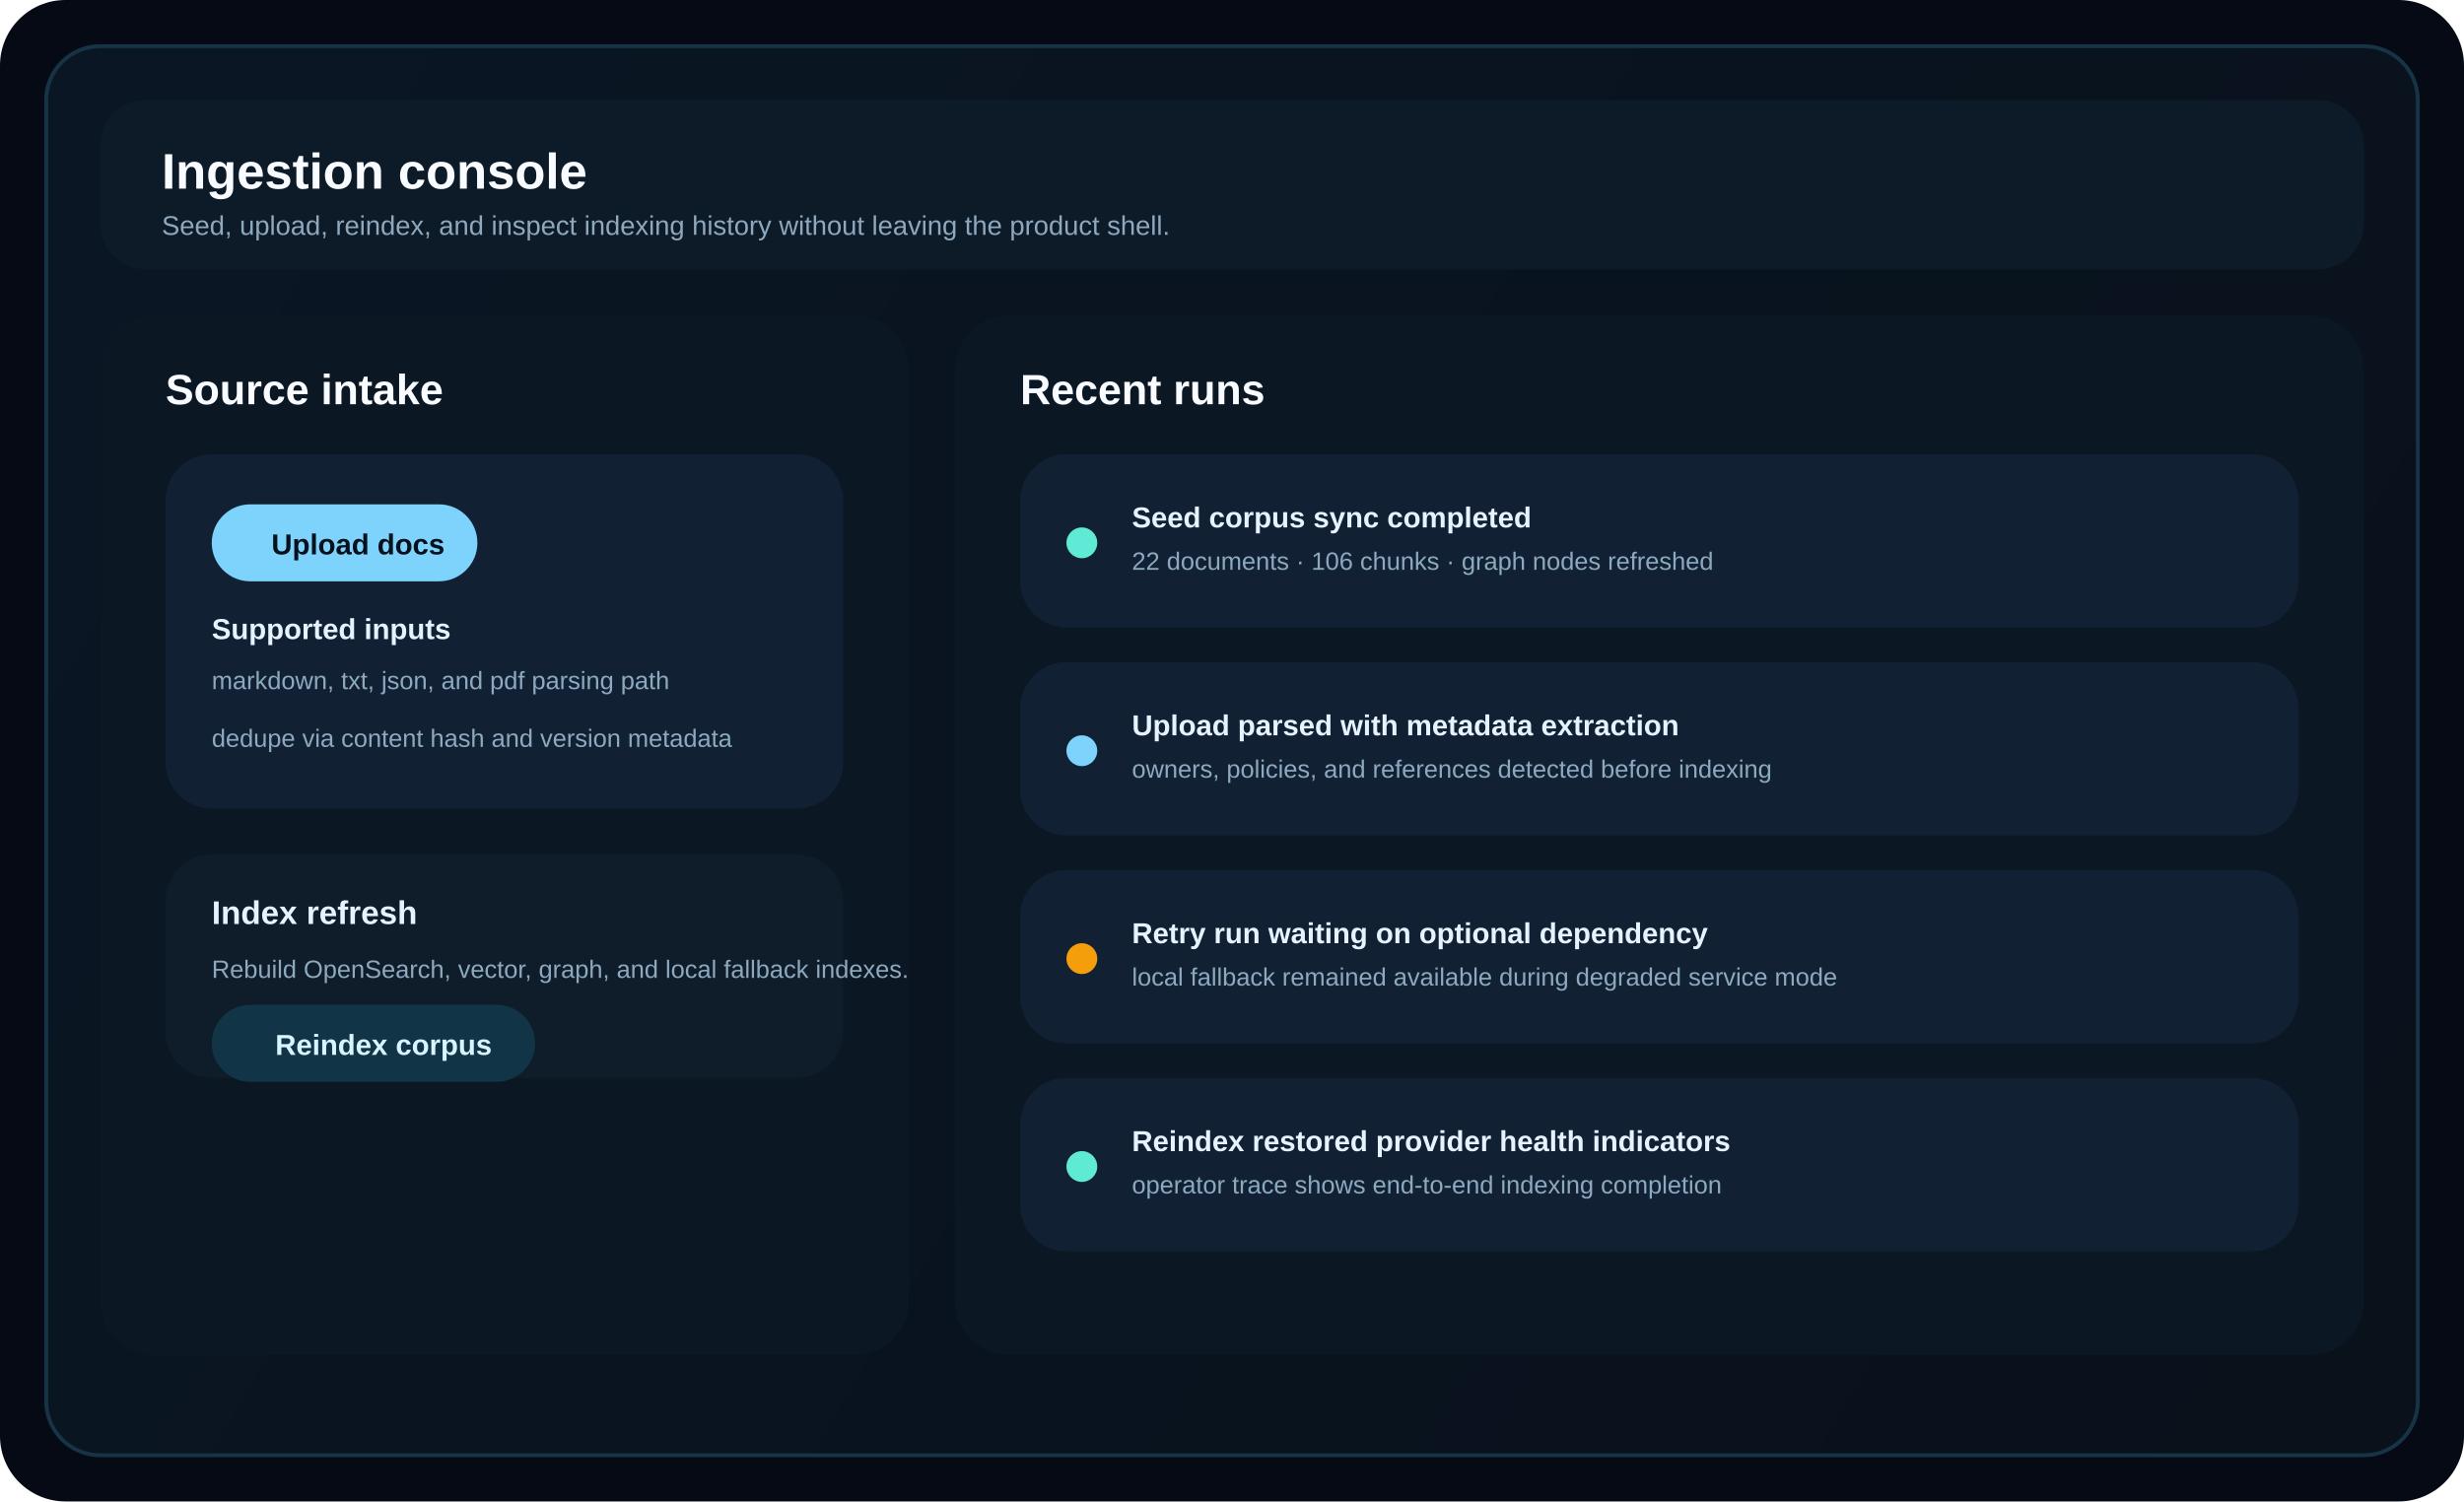
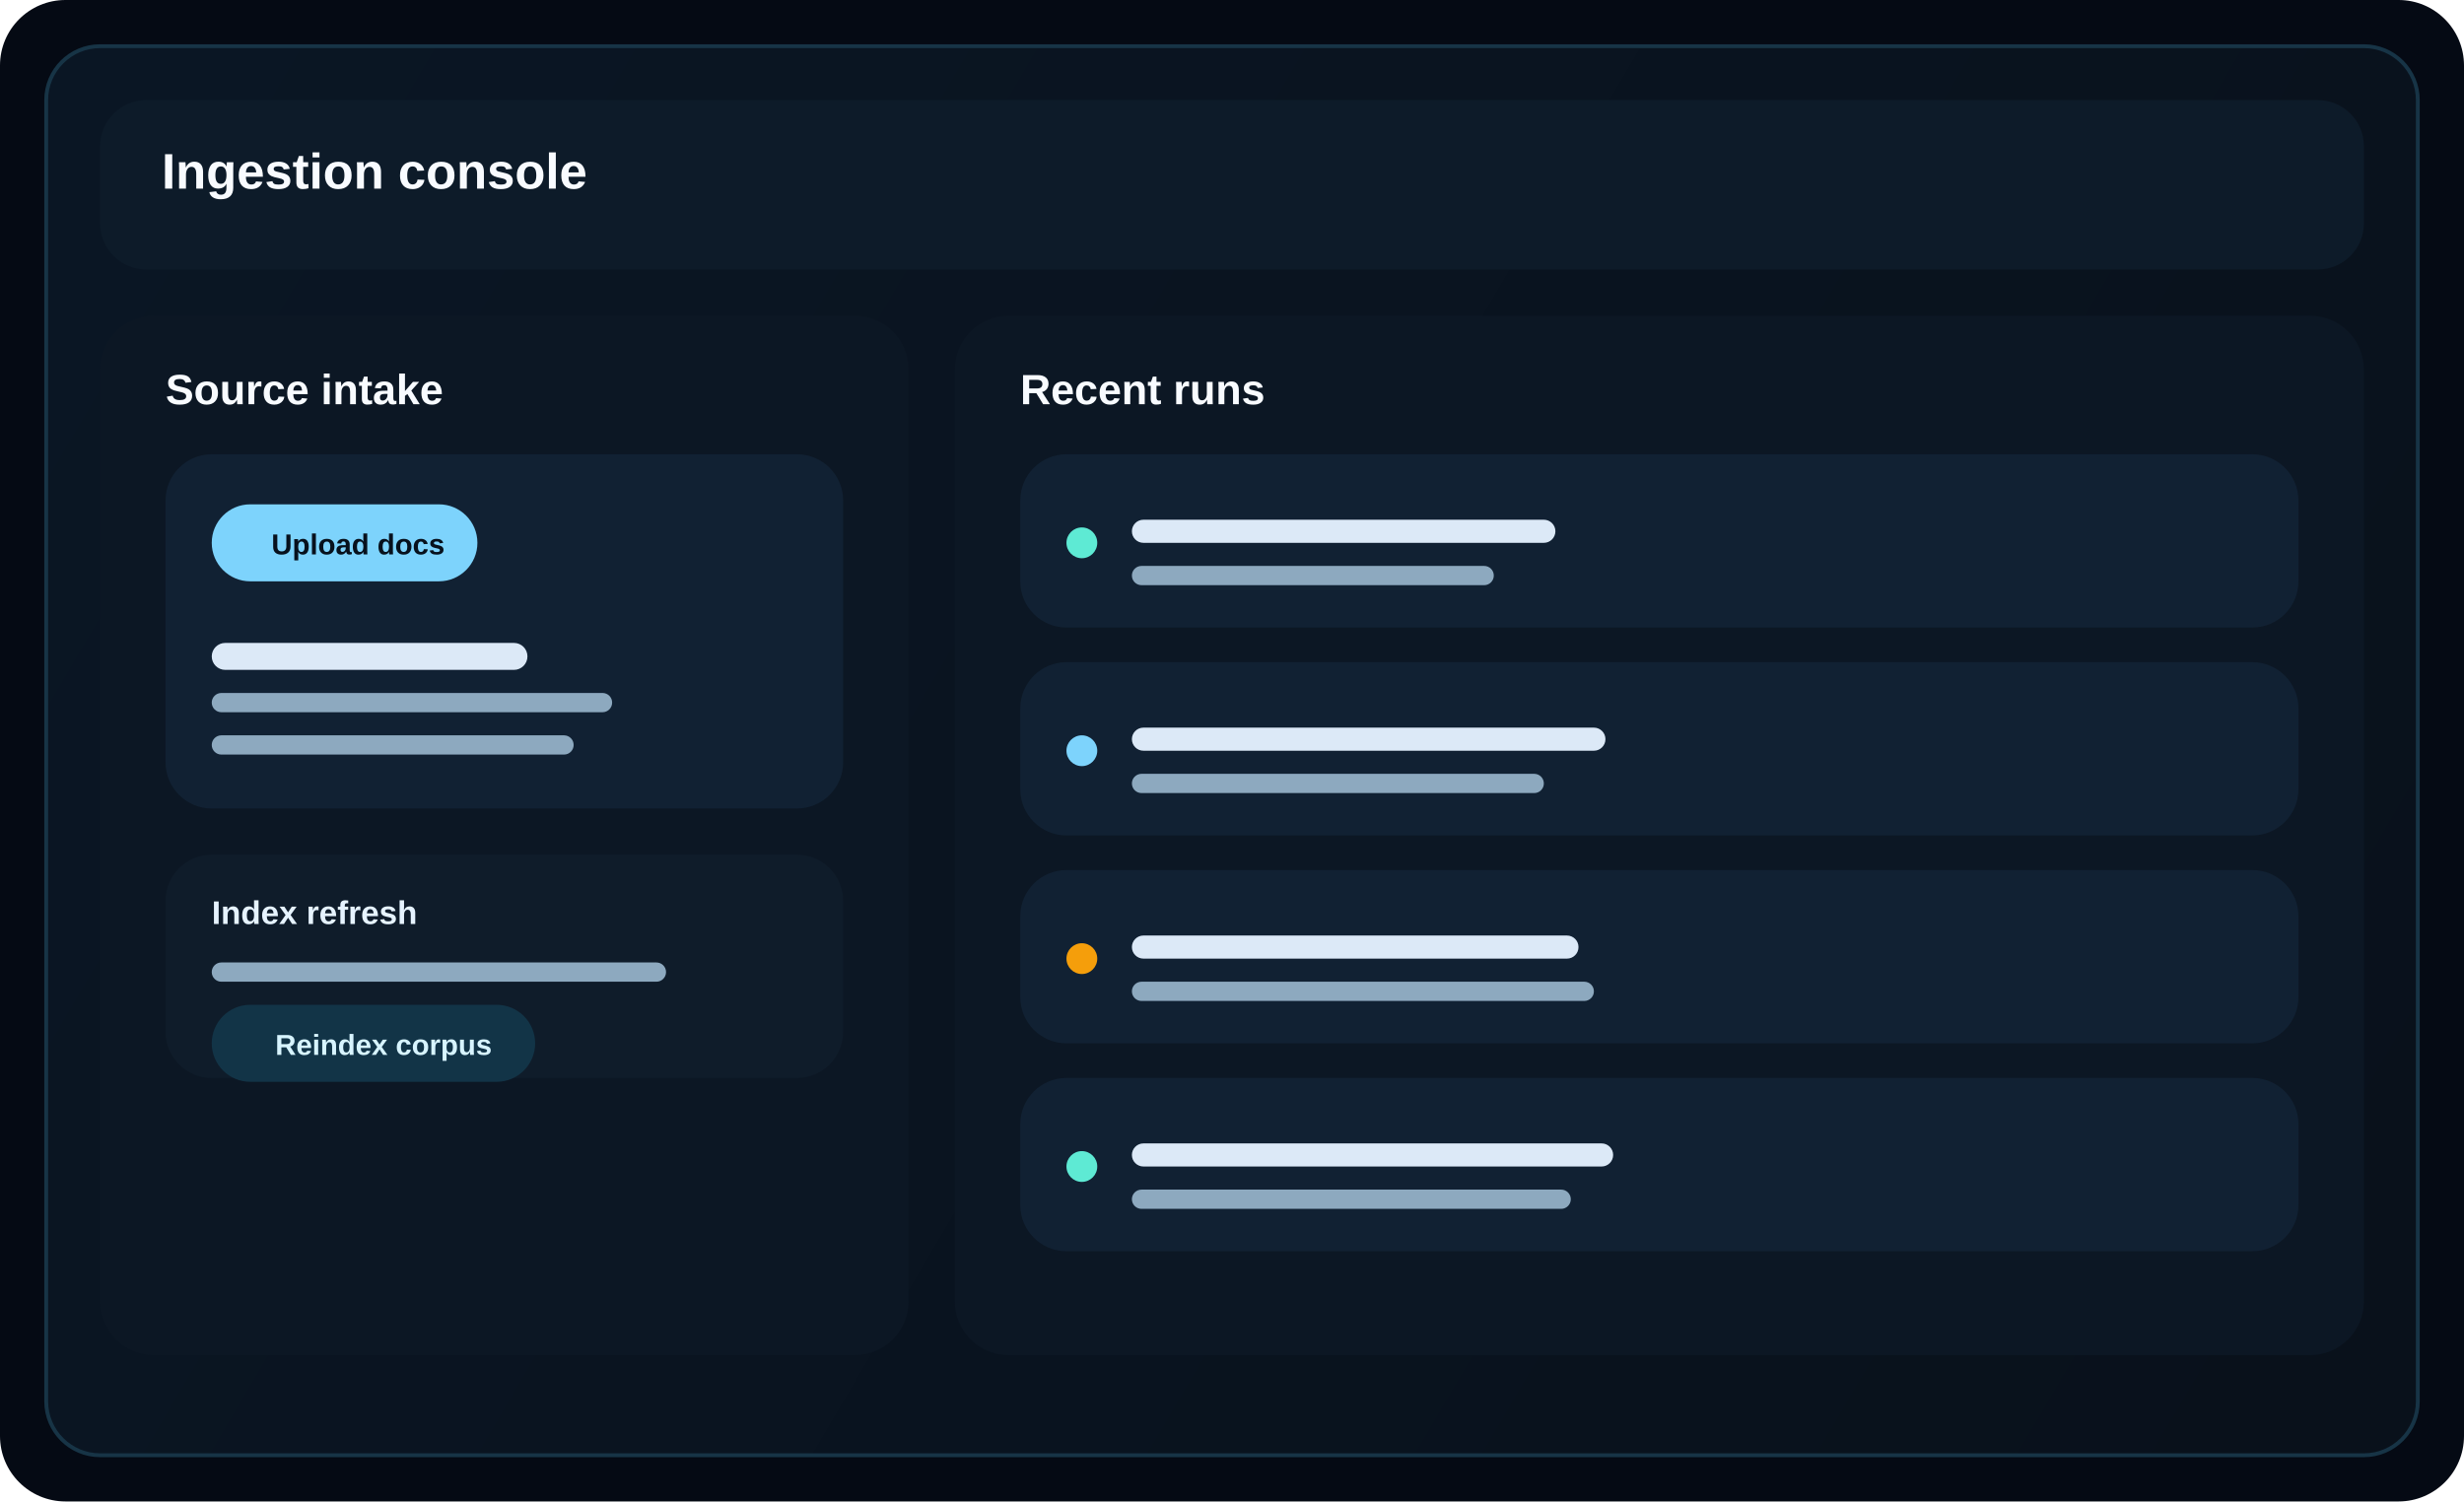
<svg xmlns="http://www.w3.org/2000/svg" width="1280" height="780" viewBox="0 0 1280 780" fill="none">
  <defs>
    <linearGradient id="ingestBg" x1="56" y1="48" x2="1218" y2="732" gradientUnits="userSpaceOnUse">
      <stop stop-color="#0A1624" />
      <stop offset="1" stop-color="#09111B" />
    </linearGradient>
  </defs>
  <rect width="1280" height="780" rx="34" fill="#050A14" />
  <rect x="24" y="24" width="1232" height="732" rx="28" fill="url(#ingestBg)" stroke="#173446" stroke-width="2" />
  <rect x="52" y="52" width="1176" height="88" rx="24" fill="#0D1B29" />
  <rect x="52" y="164" width="420" height="540" rx="28" fill="#0C1724" />
  <rect x="496" y="164" width="732" height="540" rx="28" fill="#0C1724" />
  <text x="84" y="98" fill="#F8FBFF" font-family="Segoe UI, Arial, sans-serif" font-size="26" font-weight="700">Ingestion console</text>
-   <text x="84" y="122" fill="#8EA8BD" font-family="Segoe UI, Arial, sans-serif" font-size="14">Seed, upload, reindex, and inspect indexing history without leaving the product shell.</text>
  <text x="86" y="210" fill="#F8FBFF" font-family="Segoe UI, Arial, sans-serif" font-size="22" font-weight="700">Source intake</text>
  <rect x="86" y="236" width="352" height="184" rx="24" fill="#112133" />
  <rect x="110" y="262" width="138" height="40" rx="20" fill="#7DD3FC" />
  <text x="141" y="288" fill="#07111D" font-family="Segoe UI, Arial, sans-serif" font-size="15" font-weight="700">Upload docs</text>
-   <text x="110" y="332" fill="#E6F3FF" font-family="Segoe UI, Arial, sans-serif" font-size="15" font-weight="700">Supported inputs</text>
-   <text x="110" y="358" fill="#8DA9BF" font-family="Segoe UI, Arial, sans-serif" font-size="13">markdown, txt, json, and pdf parsing path</text>
-   <text x="110" y="388" fill="#8DA9BF" font-family="Segoe UI, Arial, sans-serif" font-size="13">dedupe via content hash and version metadata</text>
+   <rect x="110" y="334" width="164" height="14" rx="7" fill="#DCE9F7" />
+   <rect x="110" y="360" width="208" height="10" rx="5" fill="#8DA9BF" />
+   <rect x="110" y="382" width="188" height="10" rx="5" fill="#8DA9BF" />
  <rect x="86" y="444" width="352" height="116" rx="24" fill="#0F1C2A" />
  <text x="110" y="480" fill="#E6F3FF" font-family="Segoe UI, Arial, sans-serif" font-size="17" font-weight="700">Index refresh</text>
-   <text x="110" y="508" fill="#8DA9BF" font-family="Segoe UI, Arial, sans-serif" font-size="13">Rebuild OpenSearch, vector, graph, and local fallback indexes.</text>
+   <rect x="110" y="500" width="236" height="10" rx="5" fill="#8DA9BF" />
  <rect x="110" y="522" width="168" height="40" rx="20" fill="#123447" />
  <text x="143" y="548" fill="#D7F4FF" font-family="Segoe UI, Arial, sans-serif" font-size="15" font-weight="700">Reindex corpus</text>
  <text x="530" y="210" fill="#F8FBFF" font-family="Segoe UI, Arial, sans-serif" font-size="22" font-weight="700">Recent runs</text>
  <rect x="530" y="236" width="664" height="90" rx="24" fill="#112133" />
  <rect x="530" y="344" width="664" height="90" rx="24" fill="#112133" />
  <rect x="530" y="452" width="664" height="90" rx="24" fill="#112133" />
  <rect x="530" y="560" width="664" height="90" rx="24" fill="#112133" />
  <circle cx="562" cy="282" r="8" fill="#5EEAD4" />
  <circle cx="562" cy="390" r="8" fill="#7DD3FC" />
  <circle cx="562" cy="498" r="8" fill="#F59E0B" />
  <circle cx="562" cy="606" r="8" fill="#5EEAD4" />
-   <text x="588" y="274" fill="#E6F3FF" font-family="Segoe UI, Arial, sans-serif" font-size="15" font-weight="700">Seed corpus sync completed</text>
-   <text x="588" y="296" fill="#8DA9BF" font-family="Segoe UI, Arial, sans-serif" font-size="13">22 documents · 106 chunks · graph nodes refreshed</text>
-   <text x="588" y="382" fill="#E6F3FF" font-family="Segoe UI, Arial, sans-serif" font-size="15" font-weight="700">Upload parsed with metadata extraction</text>
-   <text x="588" y="404" fill="#8DA9BF" font-family="Segoe UI, Arial, sans-serif" font-size="13">owners, policies, and references detected before indexing</text>
-   <text x="588" y="490" fill="#E6F3FF" font-family="Segoe UI, Arial, sans-serif" font-size="15" font-weight="700">Retry run waiting on optional dependency</text>
-   <text x="588" y="512" fill="#8DA9BF" font-family="Segoe UI, Arial, sans-serif" font-size="13">local fallback remained available during degraded service mode</text>
-   <text x="588" y="598" fill="#E6F3FF" font-family="Segoe UI, Arial, sans-serif" font-size="15" font-weight="700">Reindex restored provider health indicators</text>
-   <text x="588" y="620" fill="#8DA9BF" font-family="Segoe UI, Arial, sans-serif" font-size="13">operator trace shows end-to-end indexing completion</text>
+   <rect x="588" y="270" width="220" height="12" rx="6" fill="#DCE9F7" />
+   <rect x="588" y="294" width="188" height="10" rx="5" fill="#8DA9BF" />
+   <rect x="588" y="378" width="246" height="12" rx="6" fill="#DCE9F7" />
+   <rect x="588" y="402" width="214" height="10" rx="5" fill="#8DA9BF" />
+   <rect x="588" y="486" width="232" height="12" rx="6" fill="#DCE9F7" />
+   <rect x="588" y="510" width="240" height="10" rx="5" fill="#8DA9BF" />
+   <rect x="588" y="594" width="250" height="12" rx="6" fill="#DCE9F7" />
+   <rect x="588" y="618" width="228" height="10" rx="5" fill="#8DA9BF" />
</svg>
